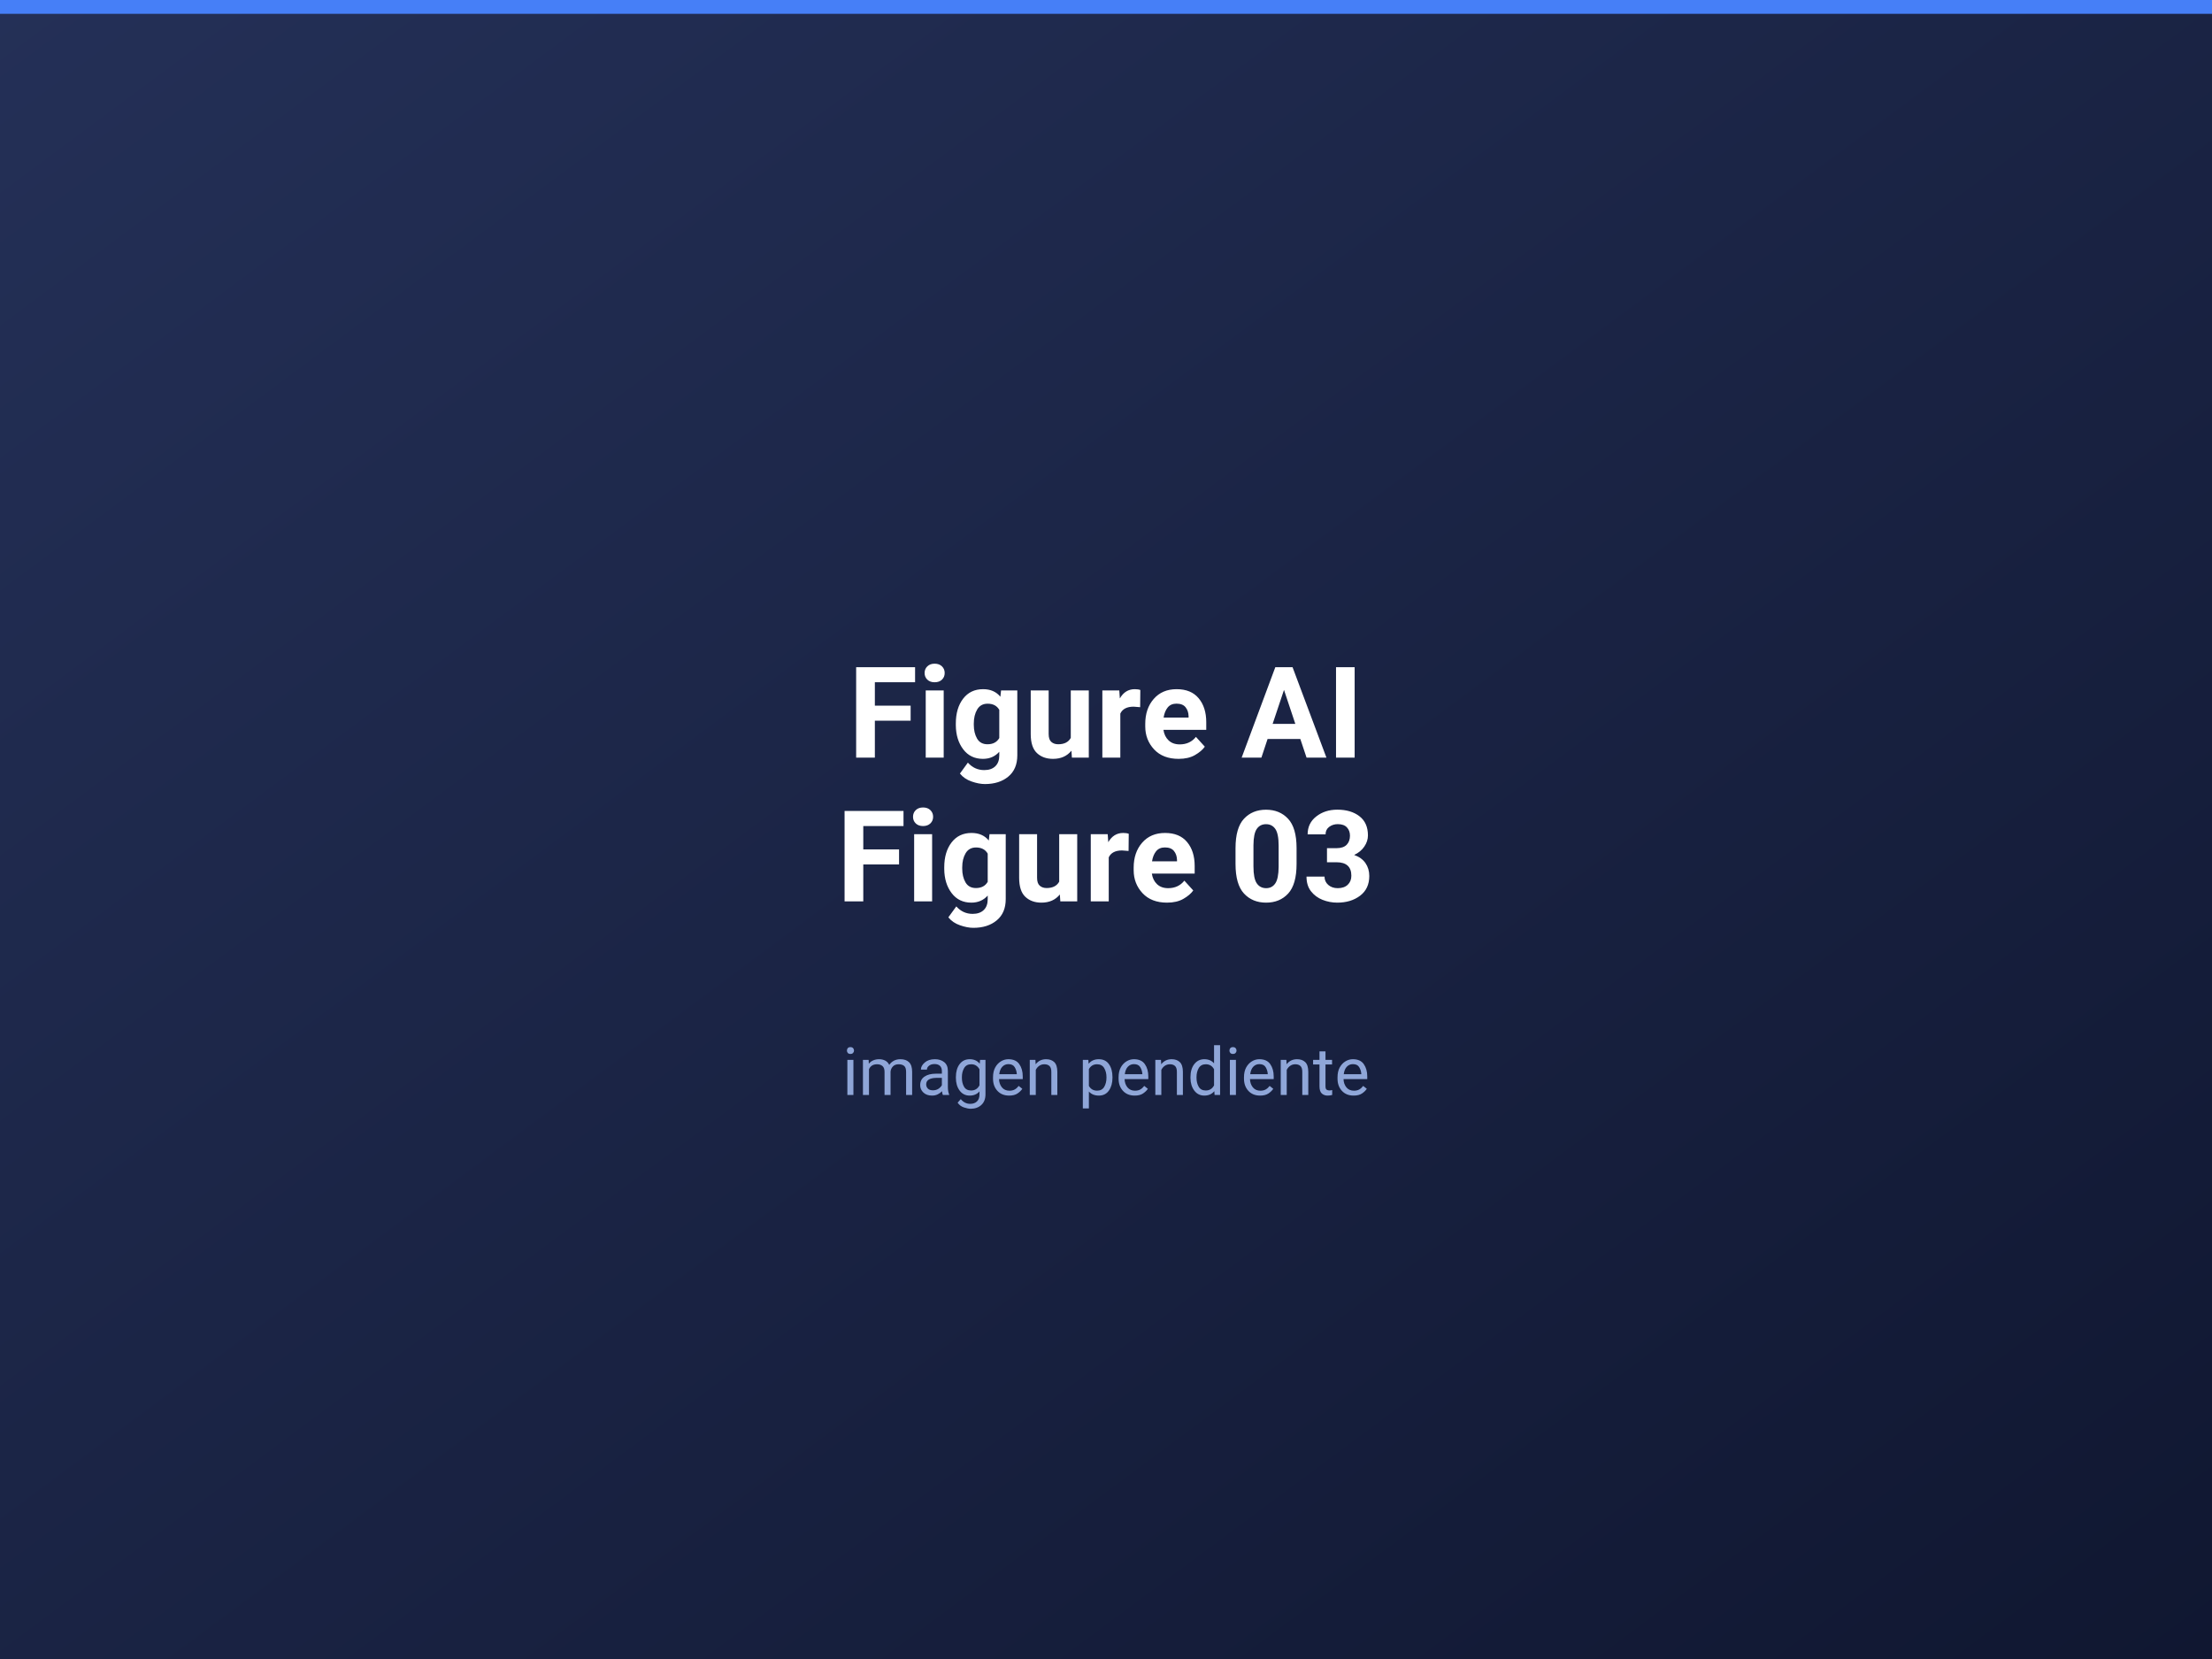
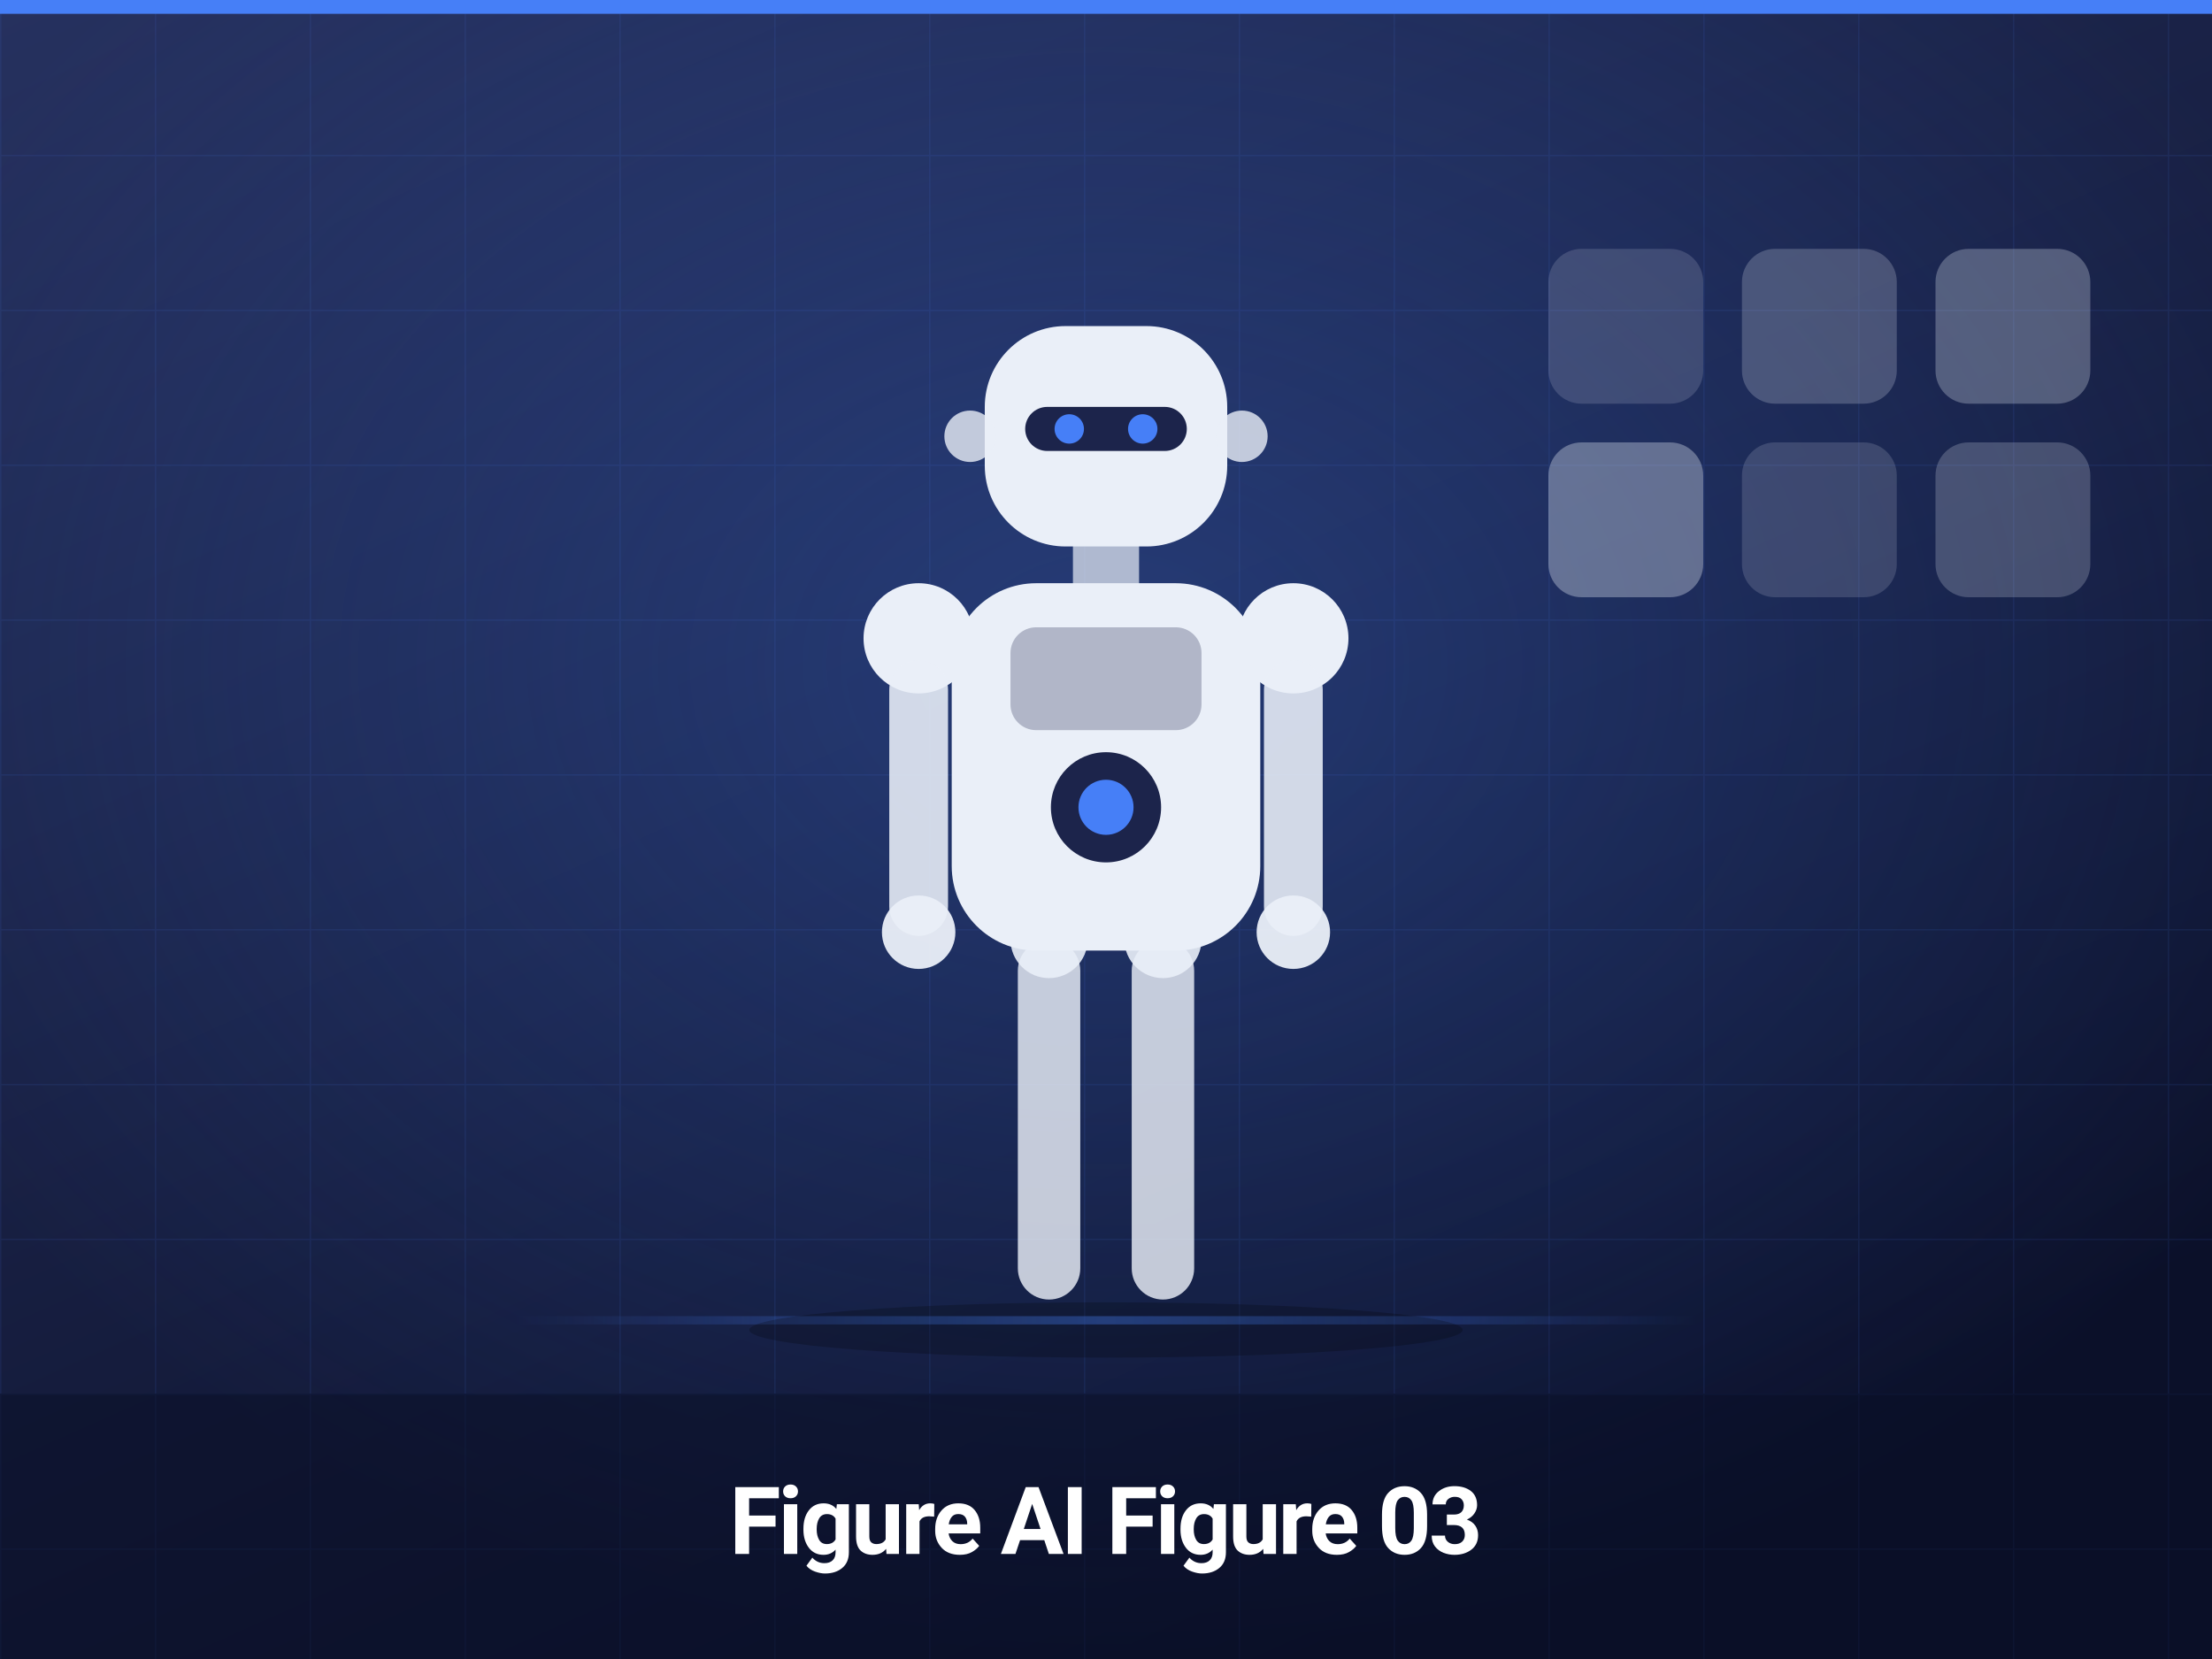
<svg xmlns="http://www.w3.org/2000/svg" viewBox="0 0 800 600" width="800" height="600">
  <defs>
-     <linearGradient id="g" x1="0" y1="0" x2="1" y2="1">
-       <stop offset="0" stop-color="#243057" />
-       <stop offset="1" stop-color="#101731" />
+     <linearGradient id="f" x1="0" y1="0" x2=".6" y2="1">
+       <stop offset="0" stop-color="#26315f" />
+       <stop offset="1" stop-color="#0b1029" />
+     </linearGradient>
+     <radialGradient id="halo" cx="50%" cy="40%" r="60%">
+       <stop offset="0" stop-color="#467ff7" stop-opacity=".28" />
+       <stop offset="1" stop-color="#467ff7" stop-opacity="0" />
+     </radialGradient>
+     <pattern id="rej" width="56" height="56" patternUnits="userSpaceOnUse">
+       <path d="M56 0H0V56" fill="none" stroke="#467ff7" stroke-opacity=".10" />
+     </pattern>
+     <linearGradient id="suelo" x1="0" y1="0" x2="1" y2="0">
+       <stop offset="0" stop-color="#467ff7" stop-opacity="0" />
+       <stop offset=".5" stop-color="#467ff7" stop-opacity=".5" />
+       <stop offset="1" stop-color="#467ff7" stop-opacity="0" />
    </linearGradient>
  </defs>
-   <rect width="800" height="600" fill="url(#g)" />
+   <rect width="800" height="600" fill="url(#f)" />
+   <rect width="800" height="600" fill="url(#rej)" />
+   <rect width="800" height="600" fill="url(#halo)" />
  <rect x="0" y="0" width="800" height="5" fill="#467ff7" />
-   <g font-family="system-ui,-apple-system,Segoe UI,Roboto,sans-serif">
-     <text x="400" y="274" text-anchor="middle" font-size="46" font-weight="700" fill="#ffffff">Figure AI</text>
-     <text x="400" y="326" text-anchor="middle" font-size="46" font-weight="700" fill="#ffffff">Figure 03</text>
-     <text x="400" y="396" text-anchor="middle" font-size="24" fill="#8fa6d8">imagen pendiente</text>
+   <rect x="560" y="90" width="56" height="56" rx="12" fill="#eaeff8" opacity="0.16" />
+   <rect x="630" y="90" width="56" height="56" rx="12" fill="#eaeff8" opacity="0.22" />
+   <rect x="700" y="90" width="56" height="56" rx="12" fill="#eaeff8" opacity="0.28" />
+   <rect x="560" y="160" width="56" height="56" rx="12" fill="#eaeff8" opacity="0.34" />
+   <rect x="630" y="160" width="56" height="56" rx="12" fill="#eaeff8" opacity="0.16" />
+   <rect x="700" y="160" width="56" height="56" rx="12" fill="#eaeff8" opacity="0.22" />
+   <rect x="185.0" y="476" width="430" height="3" fill="url(#suelo)" />
+   <ellipse cx="400" cy="481" rx="129.0" ry="10" fill="#000" opacity=".22" />
+   <g opacity="1.0">
+     <rect x="368.114" y="339.8" width="22.586" height="130.2" rx="11.293" fill="#eaeff8" opacity=".82" />
+     <circle cx="379.407" cy="339.8" r="13.95" fill="#eaeff8" opacity=".9" />
+     <rect x="409.3" y="339.8" width="22.586" height="130.2" rx="11.293" fill="#eaeff8" opacity=".82" />
+     <circle cx="420.593" cy="339.8" r="13.95" fill="#eaeff8" opacity=".9" />
+     <rect x="344.2" y="210.929" width="111.6" height="132.857" rx="30.557" fill="#eaeff8" />
+     <rect x="365.457" y="226.871" width="69.086" height="37.2" rx="9.3" fill="#1c244b" opacity=".28" />
+     <circle cx="400" cy="291.971" r="19.929" fill="#1c244b" />
+     <circle cx="400" cy="291.971" r="9.964" fill="#467ff7" />
+     <circle cx="332.243" cy="230.857" r="19.929" fill="#eaeff8" />
+     <rect x="321.614" y="238.829" width="21.257" height="99.643" rx="10.629" fill="#eaeff8" opacity=".88" />
+     <circle cx="332.243" cy="337.143" r="13.286" fill="#eaeff8" opacity=".95" />
+     <circle cx="467.757" cy="230.857" r="19.929" fill="#eaeff8" />
+     <rect x="457.129" y="238.829" width="21.257" height="99.643" rx="10.629" fill="#eaeff8" opacity=".88" />
+     <circle cx="467.757" cy="337.143" r="13.286" fill="#eaeff8" opacity=".95" />
+     <rect x="388.043" y="194.986" width="23.914" height="18.6" fill="#eaeff8" opacity=".7" />
+     <rect x="356.157" y="117.929" width="87.686" height="79.714" rx="29.229" fill="#eaeff8" />
+     <rect x="370.771" y="147.157" width="58.457" height="15.943" rx="7.971" fill="#1c244b" />
+     <circle cx="386.714" cy="155.129" r="5.314" fill="#467ff7" />
+     <circle cx="413.286" cy="155.129" r="5.314" fill="#467ff7" />
+     <circle cx="350.843" cy="157.786" r="9.3" fill="#eaeff8" opacity=".8" />
+     <circle cx="449.157" cy="157.786" r="9.3" fill="#eaeff8" opacity=".8" />
  </g>
+   <rect x="0" y="504" width="800" height="96" fill="#0a0f26" opacity=".55" />
+   <text x="400.0" y="562" text-anchor="middle" font-family="system-ui,-apple-system,Segoe UI,Roboto,Helvetica,Arial,sans-serif" font-size="34" font-weight="700" fill="#ffffff" letter-spacing="-1">Figure AI Figure 03</text>
</svg>
